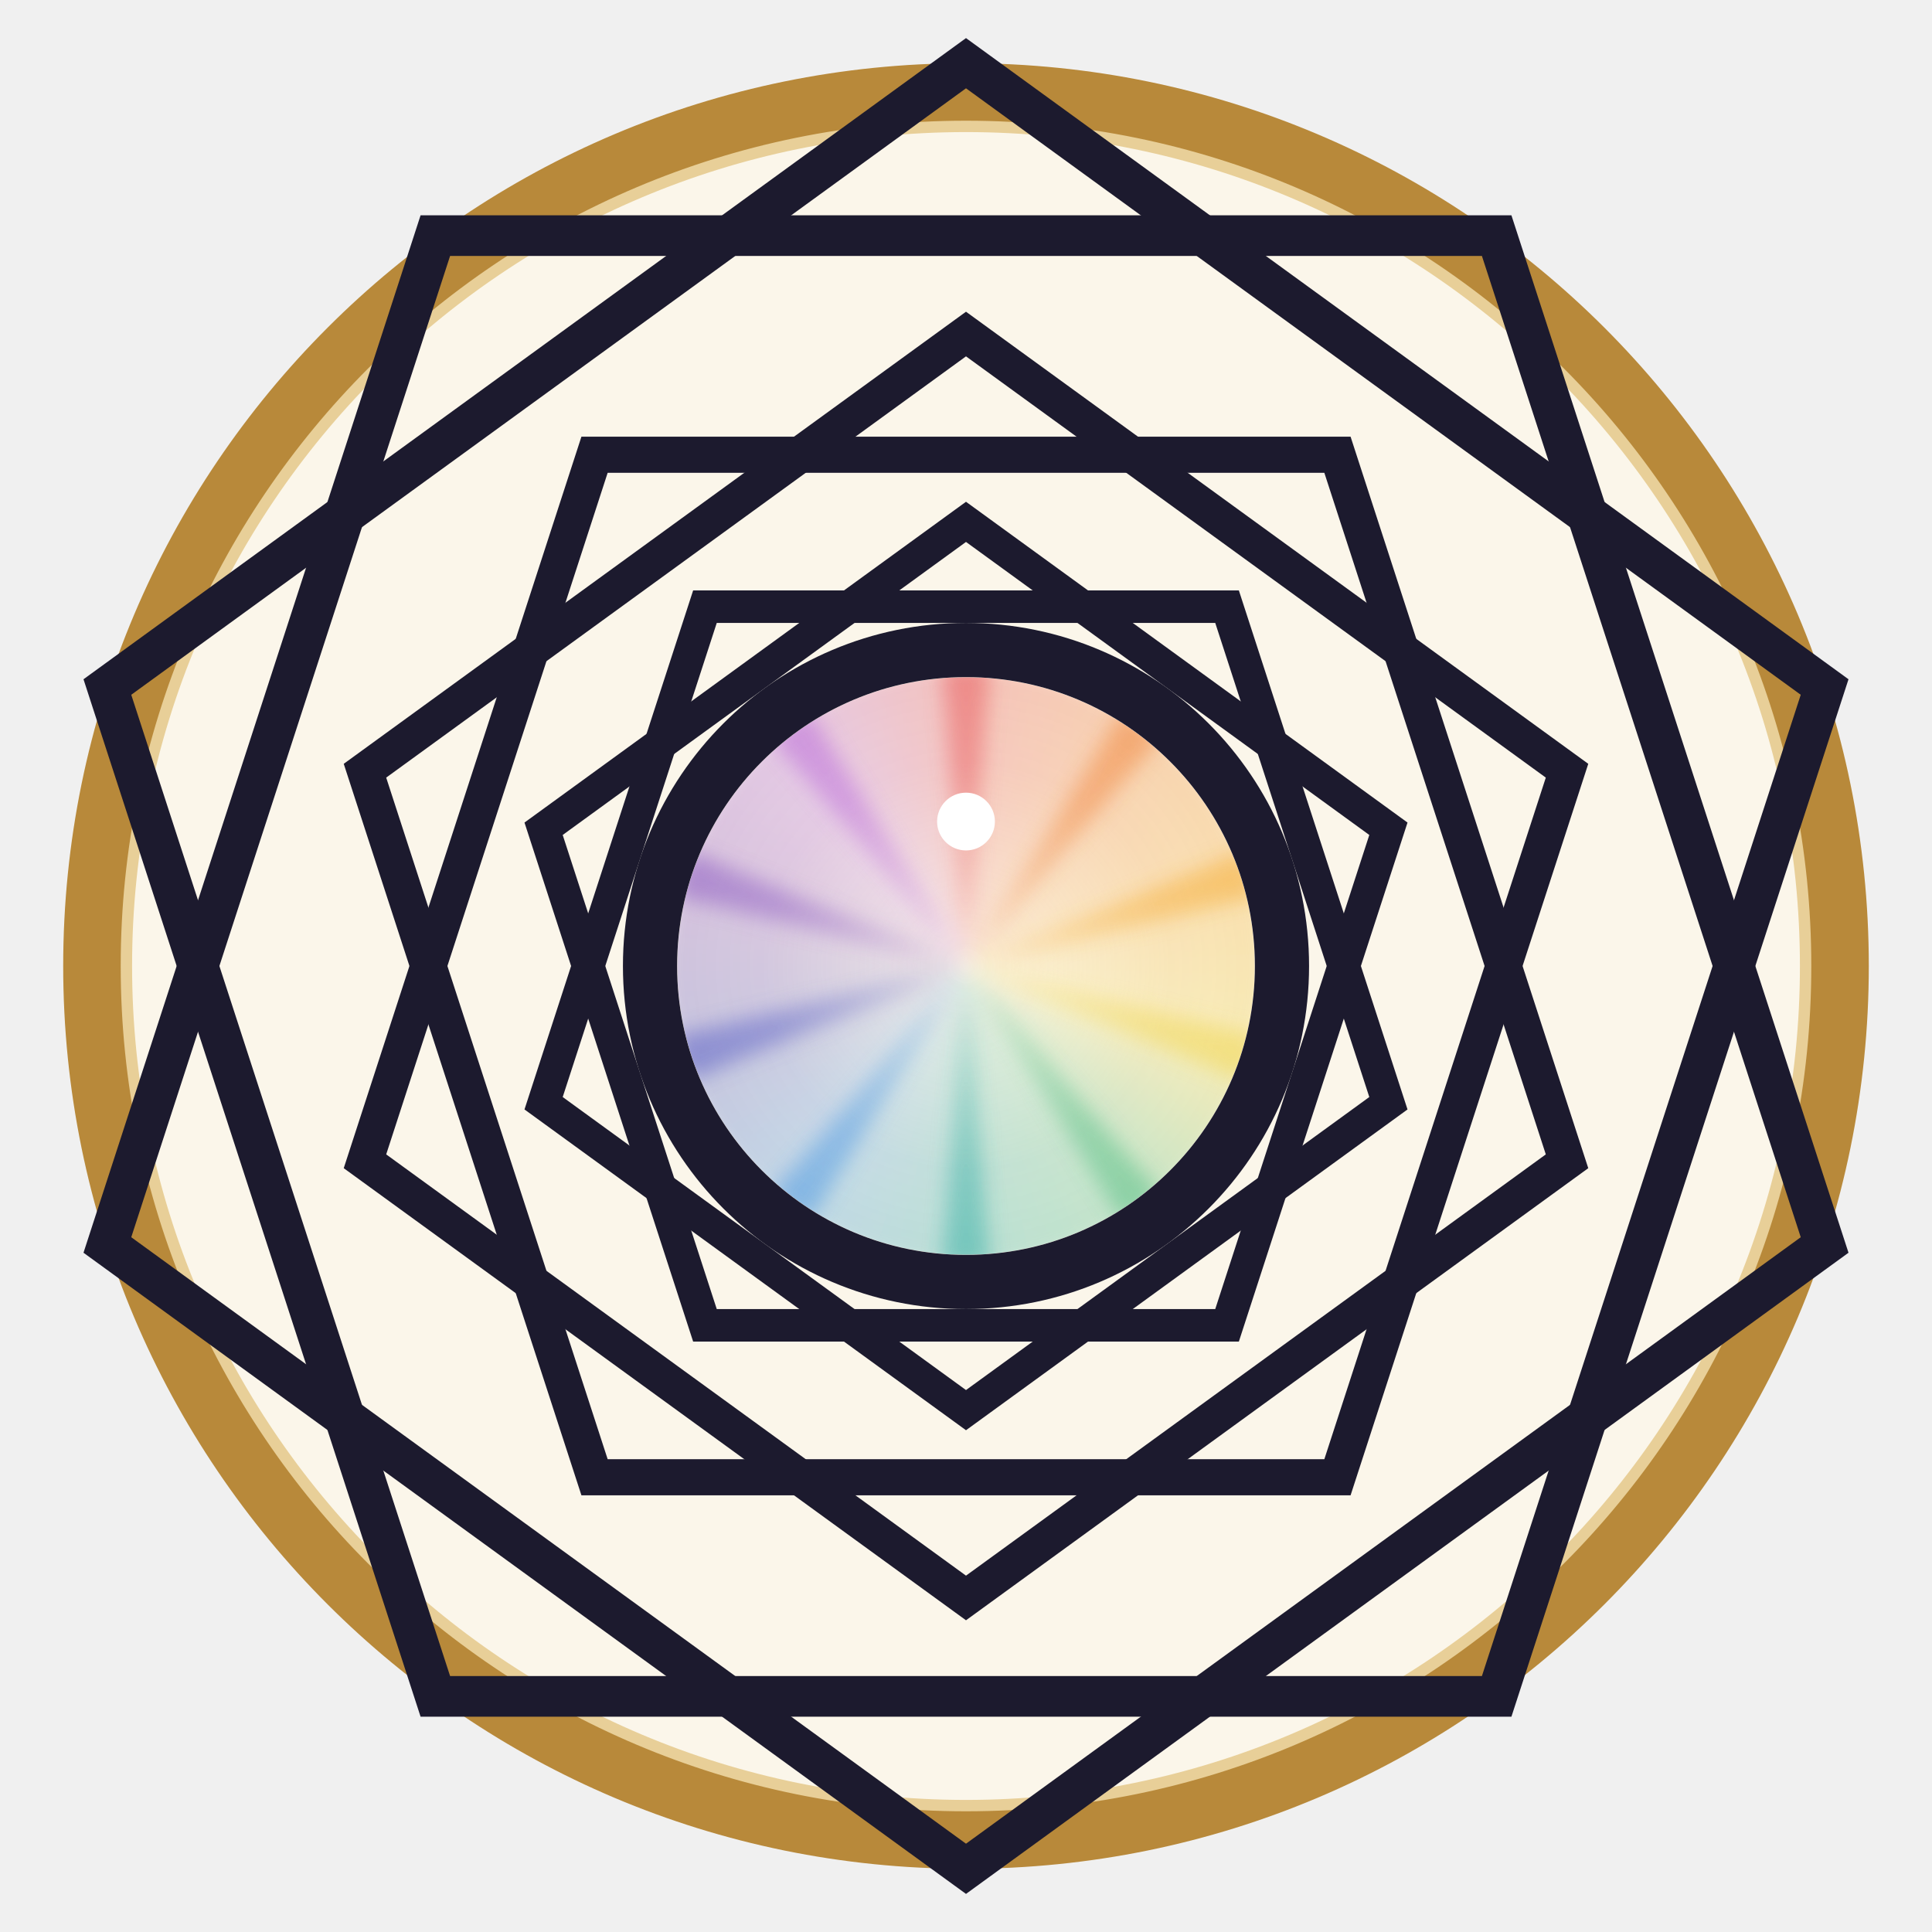
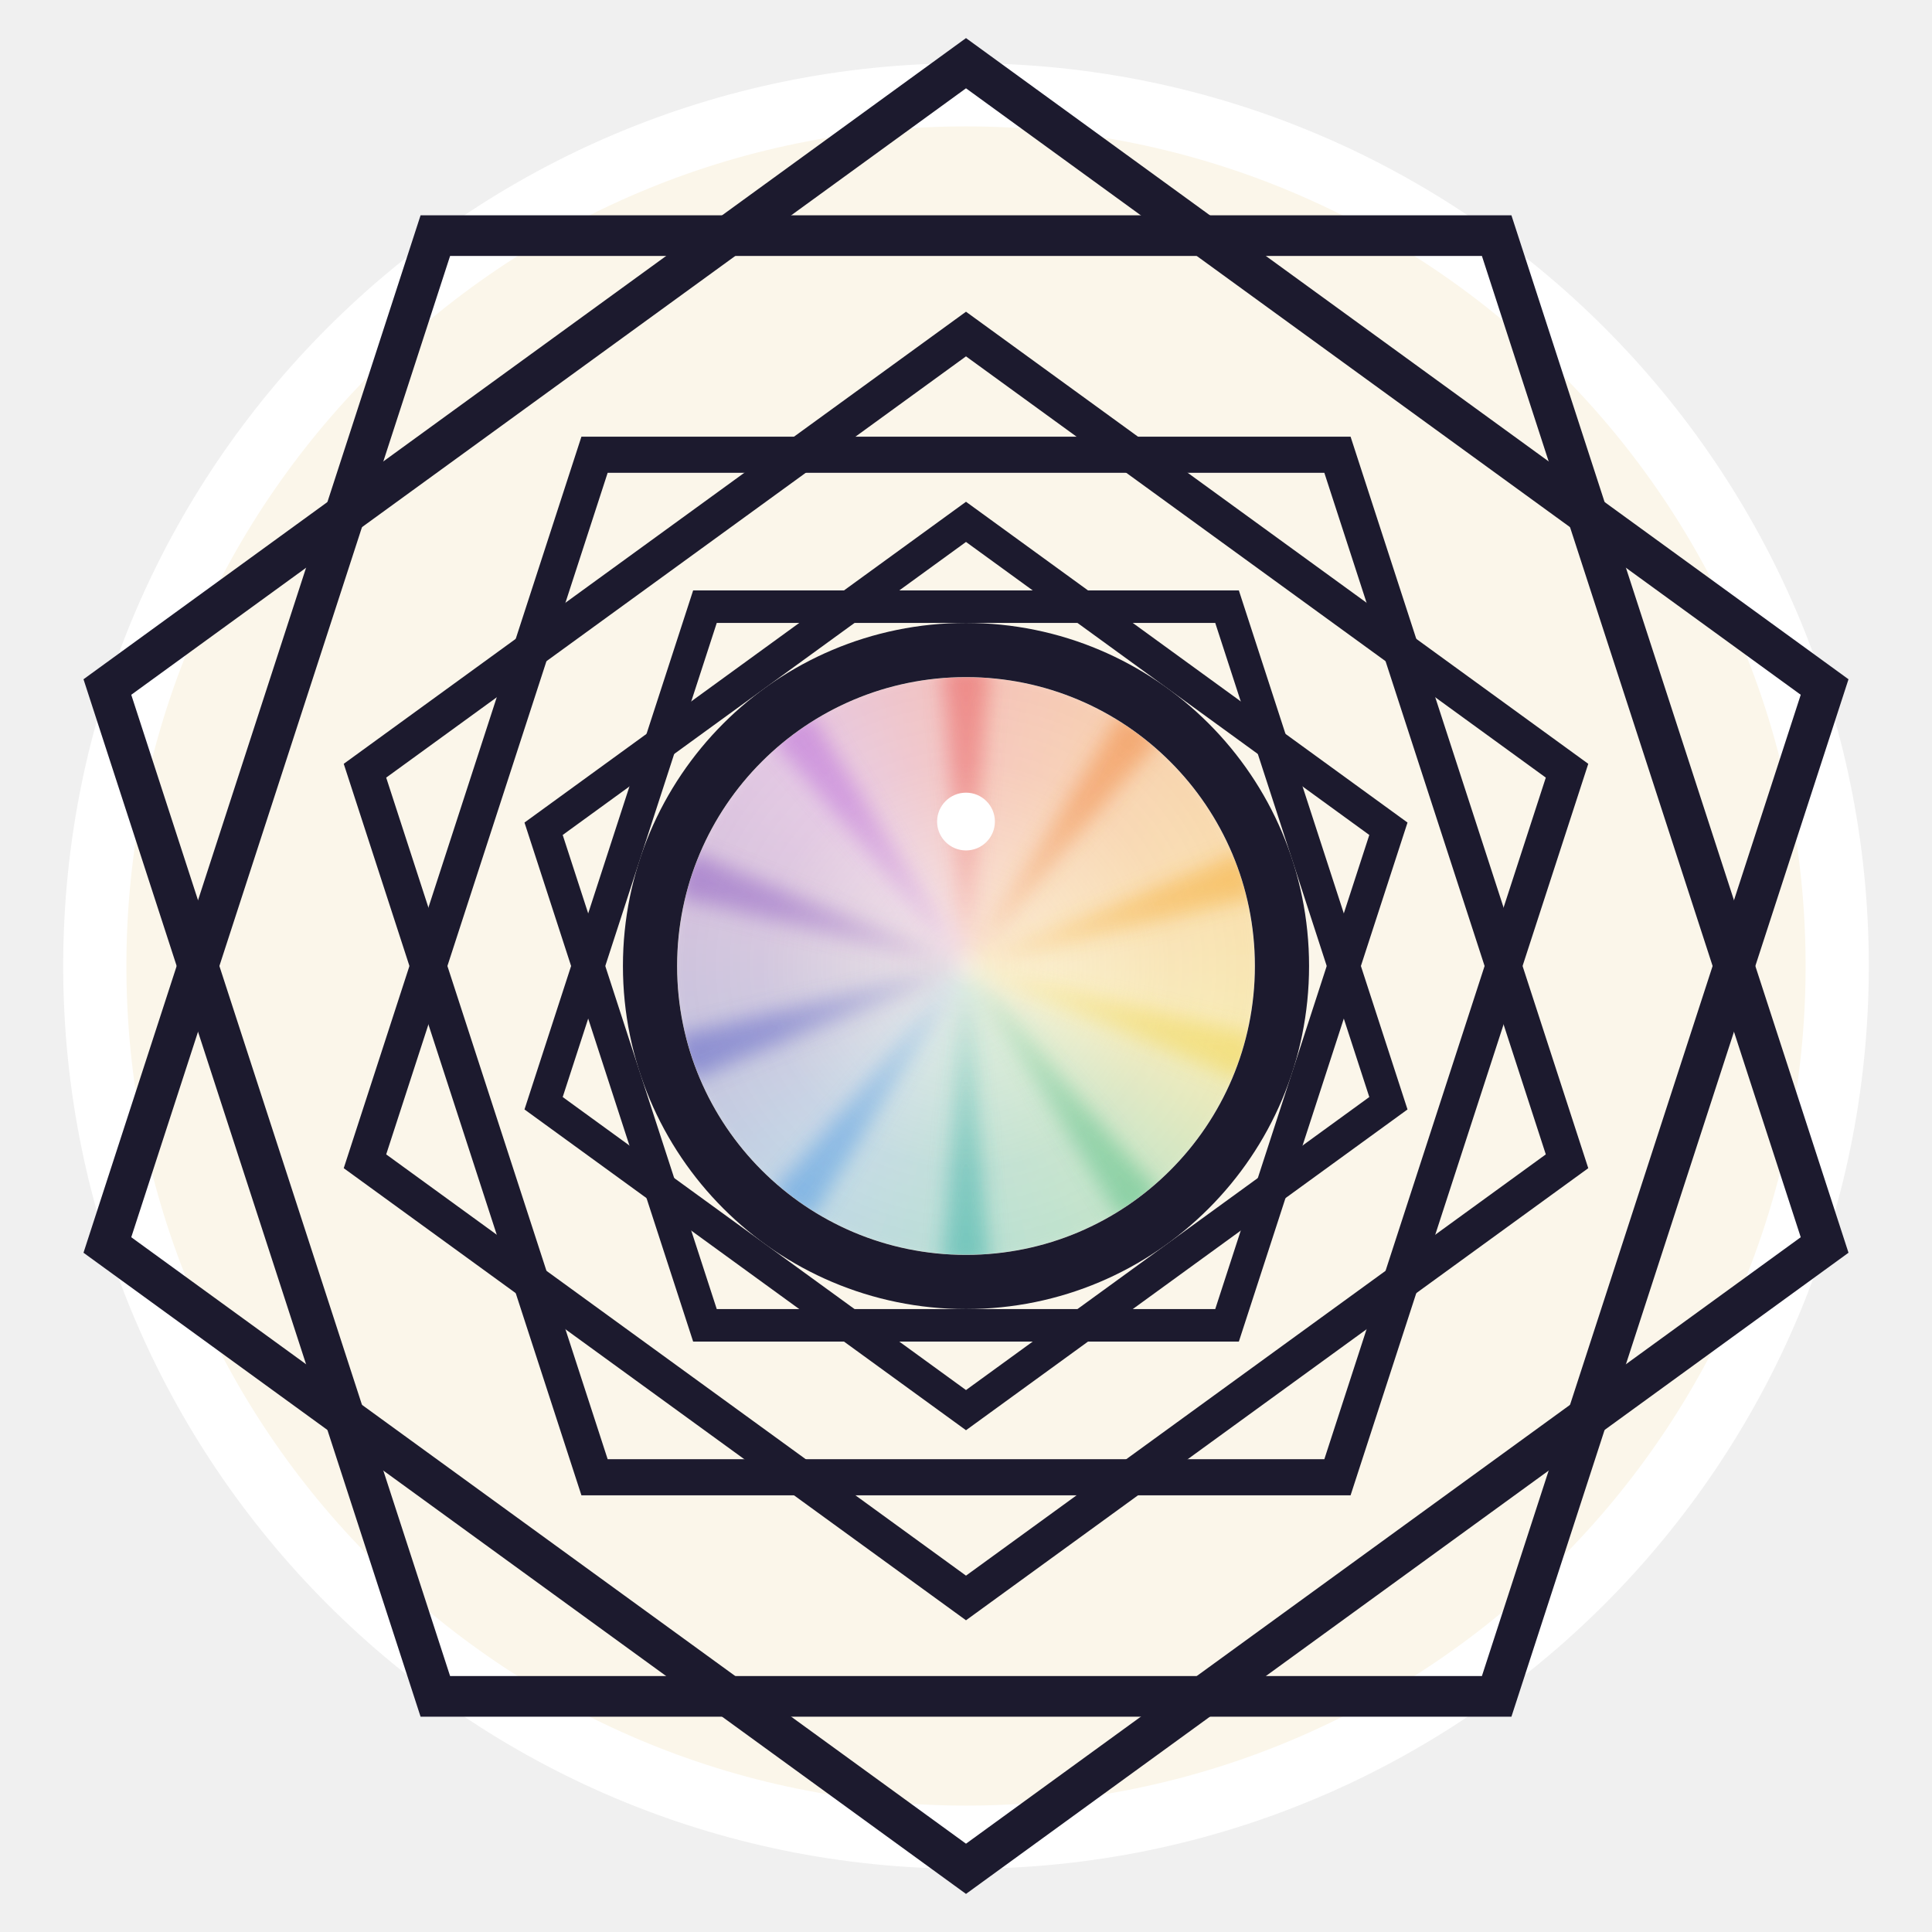
<svg xmlns="http://www.w3.org/2000/svg" viewBox="-107.00 -107.00 214.00 214.00" role="img" aria-label="Sisters of Sonder">
  <defs>
    <clipPath id="drop">
      <circle r="32.000" />
    </clipPath>
    <filter id="soft" x="-20%" y="-20%" width="140%" height="140%">
      <feGaussianBlur stdDeviation="1.120" />
    </filter>
    <radialGradient id="streak-ramp" gradientUnits="userSpaceOnUse" cx="0" cy="0" r="32.000">
      <stop offset="0" stop-color="#fff" stop-opacity=".35" />
      <stop offset=".7" stop-color="#fff" stop-opacity=".9" />
      <stop offset="1" stop-color="#fff" />
    </radialGradient>
    <mask id="streak-fade" maskUnits="userSpaceOnUse" x="-32.000" y="-32.000" width="64.000" height="64.000">
      <circle r="32.000" fill="url(#streak-ramp)" />
    </mask>
  </defs>
  <circle r="96.500" fill="#fbf6ea" />
-   <circle r="96.500" fill="none" stroke="#b8893a" stroke-width="7.000" />
-   <circle r="93.000" fill="none" stroke="#e8cf98" stroke-width="1.260" />
+   <circle r="96.500" fill="none" stroke="#ffffff" stroke-width="7.000" />
  <polygon points="0.000,-100.000 95.106,-30.902 58.779,80.902 -58.779,80.902 -95.106,-30.902" fill="none" stroke="#1c1a2e" stroke-width="4.500" stroke-linejoin="miter" />
  <polygon points="58.779,-80.902 95.106,30.902 0.000,100.000 -95.106,30.902 -58.779,-80.902" fill="none" stroke="#1c1a2e" stroke-width="4.500" stroke-linejoin="miter" />
  <polygon points="0.000,-70.000 66.574,-21.631 41.145,56.631 -41.145,56.631 -66.574,-21.631" fill="none" stroke="#1c1a2e" stroke-width="4.000" stroke-linejoin="miter" />
  <polygon points="41.145,-56.631 66.574,21.631 0.000,70.000 -66.574,21.631 -41.145,-56.631" fill="none" stroke="#1c1a2e" stroke-width="4.000" stroke-linejoin="miter" />
  <polygon points="0.000,-49.196 46.788,-15.202 28.916,39.800 -28.916,39.800 -46.788,-15.202" fill="none" stroke="#1c1a2e" stroke-width="3.600" stroke-linejoin="miter" />
  <polygon points="28.916,-39.800 46.788,15.202 0.000,49.196 -46.788,15.202 -28.916,-39.800" fill="none" stroke="#1c1a2e" stroke-width="3.600" stroke-linejoin="miter" />
  <circle r="32.000" fill="url(#water)" />
  <g clip-path="url(#drop)" mask="url(#streak-fade)" filter="url(#soft)" opacity="0.3">
    <path d="M0,0 L-0.176,-33.600 L1.348,-33.573 Z" fill="#e5494c" />
    <path d="M0,0 L0.997,-33.585 L2.519,-33.505 Z" fill="#e64c4a" />
    <path d="M0,0 L2.168,-33.530 L3.687,-33.397 Z" fill="#e74f48" />
    <path d="M0,0 L3.337,-33.434 L4.850,-33.248 Z" fill="#e75246" />
    <path d="M0,0 L4.502,-33.297 L6.008,-33.059 Z" fill="#e85444" />
    <path d="M0,0 L5.661,-33.120 L7.158,-32.829 Z" fill="#e85742" />
    <path d="M0,0 L6.814,-32.902 L8.299,-32.559 Z" fill="#e95a40" />
    <path d="M0,0 L7.958,-32.644 L9.430,-32.249 Z" fill="#ea5d3e" />
    <path d="M0,0 L9.092,-32.346 L10.550,-31.901 Z" fill="#ea603c" />
    <path d="M0,0 L10.216,-32.009 L11.657,-31.513 Z" fill="#eb623b" />
    <path d="M0,0 L11.326,-31.633 L12.750,-31.087 Z" fill="#eb6539" />
    <path d="M0,0 L12.423,-31.219 L13.827,-30.623 Z" fill="#ec6837" />
    <path d="M0,0 L13.505,-30.766 L14.887,-30.122 Z" fill="#ed6b35" />
    <path d="M0,0 L14.571,-30.276 L15.929,-29.584 Z" fill="#ed6e33" />
    <path d="M0,0 L15.619,-29.749 L16.952,-29.010 Z" fill="#ee7031" />
    <path d="M0,0 L16.647,-29.186 L17.954,-28.401 Z" fill="#ee732f" />
    <path d="M0,0 L17.656,-28.587 L18.934,-27.757 Z" fill="#ef762d" />
    <path d="M0,0 L18.643,-27.954 L19.892,-27.079 Z" fill="#f0792b" />
    <path d="M0,0 L19.607,-27.286 L20.825,-26.368 Z" fill="#f07b2a" />
    <path d="M0,0 L20.547,-26.585 L21.732,-25.626 Z" fill="#f07e2a" />
    <path d="M0,0 L21.463,-25.852 L22.613,-24.852 Z" fill="#f18029" />
    <path d="M0,0 L22.352,-25.087 L23.467,-24.047 Z" fill="#f18229" />
    <path d="M0,0 L23.214,-24.292 L24.292,-23.214 Z" fill="#f18528" />
    <path d="M0,0 L24.047,-23.467 L25.087,-22.352 Z" fill="#f28728" />
    <path d="M0,0 L24.852,-22.613 L25.852,-21.463 Z" fill="#f28a28" />
    <path d="M0,0 L25.626,-21.732 L26.585,-20.547 Z" fill="#f28c28" />
    <path d="M0,0 L26.368,-20.825 L27.286,-19.607 Z" fill="#f28e27" />
    <path d="M0,0 L27.079,-19.892 L27.954,-18.643 Z" fill="#f39127" />
    <path d="M0,0 L27.757,-18.934 L28.587,-17.656 Z" fill="#f39326" />
    <path d="M0,0 L28.401,-17.954 L29.186,-16.647 Z" fill="#f39526" />
    <path d="M0,0 L29.010,-16.952 L29.749,-15.619 Z" fill="#f39826" />
    <path d="M0,0 L29.584,-15.929 L30.276,-14.571 Z" fill="#f49a26" />
    <path d="M0,0 L30.122,-14.887 L30.766,-13.505 Z" fill="#f49d25" />
    <path d="M0,0 L30.623,-13.827 L31.219,-12.423 Z" fill="#f49f25" />
    <path d="M0,0 L31.087,-12.750 L31.633,-11.326 Z" fill="#f5a124" />
    <path d="M0,0 L31.513,-11.657 L32.009,-10.216 Z" fill="#f5a424" />
    <path d="M0,0 L31.901,-10.550 L32.346,-9.092 Z" fill="#f5a625" />
    <path d="M0,0 L32.249,-9.430 L32.644,-7.958 Z" fill="#f4a926" />
    <path d="M0,0 L32.559,-8.299 L32.902,-6.814 Z" fill="#f4ab28" />
    <path d="M0,0 L32.829,-7.158 L33.120,-5.661 Z" fill="#f4ae29" />
    <path d="M0,0 L33.059,-6.008 L33.297,-4.502 Z" fill="#f4b02b" />
    <path d="M0,0 L33.248,-4.850 L33.434,-3.337 Z" fill="#f3b32c" />
    <path d="M0,0 L33.397,-3.687 L33.530,-2.168 Z" fill="#f3b52e" />
    <path d="M0,0 L33.505,-2.519 L33.585,-0.997 Z" fill="#f2b82f" />
    <path d="M0,0 L33.573,-1.348 L33.600,0.176 Z" fill="#f2ba31" />
    <path d="M0,0 L33.600,-0.176 L33.573,1.348 Z" fill="#f2bd32" />
    <path d="M0,0 L33.585,0.997 L33.505,2.519 Z" fill="#f2bf34" />
    <path d="M0,0 L33.530,2.168 L33.397,3.687 Z" fill="#f1c235" />
    <path d="M0,0 L33.434,3.337 L33.248,4.850 Z" fill="#f1c437" />
    <path d="M0,0 L33.297,4.502 L33.059,6.008 Z" fill="#f0c738" />
    <path d="M0,0 L33.120,5.661 L32.829,7.158 Z" fill="#f0c93a" />
    <path d="M0,0 L32.902,6.814 L32.559,8.299 Z" fill="#f0cc3b" />
    <path d="M0,0 L32.644,7.958 L32.249,9.430 Z" fill="#f0ce3d" />
    <path d="M0,0 L32.346,9.092 L31.901,10.550 Z" fill="#efd13e" />
    <path d="M0,0 L32.009,10.216 L31.513,11.657 Z" fill="#ead141" />
    <path d="M0,0 L31.633,11.326 L31.087,12.750 Z" fill="#e1d044" />
    <path d="M0,0 L31.219,12.423 L30.623,13.827 Z" fill="#d8cf47" />
    <path d="M0,0 L30.766,13.505 L30.122,14.887 Z" fill="#cecd4a" />
    <path d="M0,0 L30.276,14.571 L29.584,15.929 Z" fill="#c5cc4e" />
    <path d="M0,0 L29.749,15.619 L29.010,16.952 Z" fill="#bbca51" />
    <path d="M0,0 L29.186,16.647 L28.401,17.954 Z" fill="#b2c954" />
    <path d="M0,0 L28.587,17.656 L27.757,18.934 Z" fill="#a9c858" />
    <path d="M0,0 L27.954,18.643 L27.079,19.892 Z" fill="#9fc65b" />
    <path d="M0,0 L27.286,19.607 L26.368,20.825 Z" fill="#96c55e" />
    <path d="M0,0 L26.585,20.547 L25.626,21.732 Z" fill="#8cc361" />
    <path d="M0,0 L25.852,21.463 L24.852,22.613 Z" fill="#83c265" />
    <path d="M0,0 L25.087,22.352 L24.047,23.467 Z" fill="#7ac168" />
    <path d="M0,0 L24.292,23.214 L23.214,24.292 Z" fill="#70bf6b" />
    <path d="M0,0 L23.467,24.047 L22.352,25.087 Z" fill="#67be6f" />
    <path d="M0,0 L22.613,24.852 L21.463,25.852 Z" fill="#5dbc72" />
    <path d="M0,0 L21.732,25.626 L20.547,26.585 Z" fill="#54bb75" />
    <path d="M0,0 L20.825,26.368 L19.607,27.286 Z" fill="#4bba78" />
    <path d="M0,0 L19.892,27.079 L18.643,27.954 Z" fill="#45b97b" />
    <path d="M0,0 L18.934,27.757 L17.656,28.587 Z" fill="#43b87d" />
    <path d="M0,0 L17.954,28.401 L16.647,29.186 Z" fill="#41b77f" />
    <path d="M0,0 L16.952,29.010 L15.619,29.749 Z" fill="#3fb681" />
    <path d="M0,0 L15.929,29.584 L14.571,30.276 Z" fill="#3eb584" />
    <path d="M0,0 L14.887,30.122 L13.505,30.766 Z" fill="#3cb486" />
    <path d="M0,0 L13.827,30.623 L12.423,31.219 Z" fill="#3ab388" />
    <path d="M0,0 L12.750,31.087 L11.326,31.633 Z" fill="#38b28a" />
    <path d="M0,0 L11.657,31.513 L10.216,32.009 Z" fill="#36b18c" />
    <path d="M0,0 L10.550,31.901 L9.092,32.346 Z" fill="#34b08e" />
    <path d="M0,0 L9.430,32.249 L7.958,32.644 Z" fill="#32af90" />
    <path d="M0,0 L8.299,32.559 L6.814,32.902 Z" fill="#30ae92" />
    <path d="M0,0 L7.158,32.829 L5.661,33.120 Z" fill="#2ead94" />
    <path d="M0,0 L6.008,33.059 L4.502,33.297 Z" fill="#2cac96" />
    <path d="M0,0 L4.850,33.248 L3.337,33.434 Z" fill="#2bab99" />
    <path d="M0,0 L3.687,33.397 L2.168,33.530 Z" fill="#29aa9b" />
    <path d="M0,0 L2.519,33.505 L0.997,33.585 Z" fill="#27a99d" />
    <path d="M0,0 L1.348,33.573 L-0.176,33.600 Z" fill="#25a89f" />
    <path d="M0,0 L0.176,33.600 L-1.348,33.573 Z" fill="#25a7a2" />
    <path d="M0,0 L-0.997,33.585 L-2.519,33.505 Z" fill="#26a6a5" />
    <path d="M0,0 L-2.168,33.530 L-3.687,33.397 Z" fill="#27a5a9" />
    <path d="M0,0 L-3.337,33.434 L-4.850,33.248 Z" fill="#28a3ac" />
    <path d="M0,0 L-4.502,33.297 L-6.008,33.059 Z" fill="#2aa2b0" />
    <path d="M0,0 L-5.661,33.120 L-7.158,32.829 Z" fill="#2ba0b4" />
    <path d="M0,0 L-6.814,32.902 L-8.299,32.559 Z" fill="#2c9fb7" />
    <path d="M0,0 L-7.958,32.644 L-9.430,32.249 Z" fill="#2e9ebb" />
    <path d="M0,0 L-9.092,32.346 L-10.550,31.901 Z" fill="#2f9cbe" />
    <path d="M0,0 L-10.216,32.009 L-11.657,31.513 Z" fill="#309bc2" />
    <path d="M0,0 L-11.326,31.633 L-12.750,31.087 Z" fill="#3199c5" />
    <path d="M0,0 L-12.423,31.219 L-13.827,30.623 Z" fill="#3398c9" />
    <path d="M0,0 L-13.505,30.766 L-14.887,30.122 Z" fill="#3497cc" />
    <path d="M0,0 L-14.571,30.276 L-15.929,29.584 Z" fill="#3595d0" />
    <path d="M0,0 L-15.619,29.749 L-16.952,29.010 Z" fill="#3794d4" />
    <path d="M0,0 L-16.647,29.186 L-17.954,28.401 Z" fill="#3892d7" />
    <path d="M0,0 L-17.656,28.587 L-18.934,27.757 Z" fill="#3991db" />
    <path d="M0,0 L-18.643,27.954 L-19.892,27.079 Z" fill="#3a90de" />
    <path d="M0,0 L-19.607,27.286 L-20.825,26.368 Z" fill="#3b8ddf" />
    <path d="M0,0 L-20.547,26.585 L-21.732,25.626 Z" fill="#3c8ade" />
    <path d="M0,0 L-21.463,25.852 L-22.613,24.852 Z" fill="#3d86dc" />
    <path d="M0,0 L-22.352,25.087 L-23.467,24.047 Z" fill="#3e83da" />
    <path d="M0,0 L-23.214,24.292 L-24.292,23.214 Z" fill="#3f7fd8" />
    <path d="M0,0 L-24.047,23.467 L-25.087,22.352 Z" fill="#407bd7" />
    <path d="M0,0 L-24.852,22.613 L-25.852,21.463 Z" fill="#4078d5" />
    <path d="M0,0 L-25.626,21.732 L-26.585,20.547 Z" fill="#4174d4" />
    <path d="M0,0 L-26.368,20.825 L-27.286,19.607 Z" fill="#4271d2" />
    <path d="M0,0 L-27.079,19.892 L-27.954,18.643 Z" fill="#436dd0" />
    <path d="M0,0 L-27.757,18.934 L-28.587,17.656 Z" fill="#446ace" />
    <path d="M0,0 L-28.401,17.954 L-29.186,16.647 Z" fill="#4566cd" />
    <path d="M0,0 L-29.010,16.952 L-29.749,15.619 Z" fill="#4563cb" />
    <path d="M0,0 L-29.584,15.929 L-30.276,14.571 Z" fill="#465fca" />
    <path d="M0,0 L-30.122,14.887 L-30.766,13.505 Z" fill="#475bc8" />
    <path d="M0,0 L-30.623,13.827 L-31.219,12.423 Z" fill="#4858c6" />
    <path d="M0,0 L-31.087,12.750 L-31.633,11.326 Z" fill="#4954c4" />
    <path d="M0,0 L-31.513,11.657 L-32.009,10.216 Z" fill="#4a51c3" />
    <path d="M0,0 L-31.901,10.550 L-32.346,9.092 Z" fill="#4c4fc2" />
    <path d="M0,0 L-32.249,9.430 L-32.644,7.958 Z" fill="#4e4ec2" />
    <path d="M0,0 L-32.559,8.299 L-32.902,6.814 Z" fill="#524ec2" />
    <path d="M0,0 L-32.829,7.158 L-33.120,5.661 Z" fill="#544ec1" />
    <path d="M0,0 L-33.059,6.008 L-33.297,4.502 Z" fill="#584dc1" />
    <path d="M0,0 L-33.248,4.850 L-33.434,3.337 Z" fill="#5a4dc1" />
    <path d="M0,0 L-33.397,3.687 L-33.530,2.168 Z" fill="#5e4cc1" />
    <path d="M0,0 L-33.505,2.519 L-33.585,0.997 Z" fill="#604cc1" />
    <path d="M0,0 L-33.573,1.348 L-33.600,-0.176 Z" fill="#644cc1" />
    <path d="M0,0 L-33.600,0.176 L-33.573,-1.348 Z" fill="#664bc0" />
    <path d="M0,0 L-33.585,-0.997 L-33.505,-2.519 Z" fill="#6a4bc0" />
    <path d="M0,0 L-33.530,-2.168 L-33.397,-3.687 Z" fill="#6c4bc0" />
    <path d="M0,0 L-33.434,-3.337 L-33.248,-4.850 Z" fill="#704ac0" />
    <path d="M0,0 L-33.297,-4.502 L-33.059,-6.008 Z" fill="#724ac0" />
    <path d="M0,0 L-33.120,-5.661 L-32.829,-7.158 Z" fill="#7649c0" />
    <path d="M0,0 L-32.902,-6.814 L-32.559,-8.299 Z" fill="#7849bf" />
    <path d="M0,0 L-32.644,-7.958 L-32.249,-9.430 Z" fill="#7c49bf" />
    <path d="M0,0 L-32.346,-9.092 L-31.901,-10.550 Z" fill="#7e48bf" />
    <path d="M0,0 L-32.009,-10.216 L-31.513,-11.657 Z" fill="#8148c0" />
    <path d="M0,0 L-31.633,-11.326 L-31.087,-12.750 Z" fill="#844ac1" />
    <path d="M0,0 L-31.219,-12.423 L-30.623,-13.827 Z" fill="#874ac2" />
    <path d="M0,0 L-30.766,-13.505 L-30.122,-14.887 Z" fill="#8a4cc3" />
    <path d="M0,0 L-30.276,-14.571 L-29.584,-15.929 Z" fill="#8d4cc5" />
    <path d="M0,0 L-29.749,-15.619 L-29.010,-16.952 Z" fill="#904ec6" />
    <path d="M0,0 L-29.186,-16.647 L-28.401,-17.954 Z" fill="#924ec7" />
    <path d="M0,0 L-28.587,-17.656 L-27.757,-18.934 Z" fill="#9550c9" />
    <path d="M0,0 L-27.954,-18.643 L-27.079,-19.892 Z" fill="#9850ca" />
    <path d="M0,0 L-27.286,-19.607 L-26.368,-20.825 Z" fill="#9b52cb" />
    <path d="M0,0 L-26.585,-20.547 L-25.626,-21.732 Z" fill="#9e52cc" />
    <path d="M0,0 L-25.852,-21.463 L-24.852,-22.613 Z" fill="#a154ce" />
    <path d="M0,0 L-25.087,-22.352 L-24.047,-23.467 Z" fill="#a354cf" />
    <path d="M0,0 L-24.292,-23.214 L-23.214,-24.292 Z" fill="#a656d0" />
    <path d="M0,0 L-23.467,-24.047 L-22.352,-25.087 Z" fill="#a956d2" />
    <path d="M0,0 L-22.613,-24.852 L-21.463,-25.852 Z" fill="#ac58d3" />
    <path d="M0,0 L-21.732,-25.626 L-20.547,-26.585 Z" fill="#af58d4" />
    <path d="M0,0 L-20.825,-26.368 L-19.607,-27.286 Z" fill="#b25ad5" />
    <path d="M0,0 L-19.892,-27.079 L-18.643,-27.954 Z" fill="#b45ad2" />
    <path d="M0,0 L-18.934,-27.757 L-17.656,-28.587 Z" fill="#b758cb" />
    <path d="M0,0 L-17.954,-28.401 L-16.647,-29.186 Z" fill="#ba58c3" />
    <path d="M0,0 L-16.952,-29.010 L-15.619,-29.749 Z" fill="#bd56bb" />
    <path d="M0,0 L-15.929,-29.584 L-14.571,-30.276 Z" fill="#c056b4" />
    <path d="M0,0 L-14.887,-30.122 L-13.505,-30.766 Z" fill="#c254ac" />
    <path d="M0,0 L-13.827,-30.623 L-12.423,-31.219 Z" fill="#c554a5" />
    <path d="M0,0 L-12.750,-31.087 L-11.326,-31.633 Z" fill="#c8529d" />
    <path d="M0,0 L-11.657,-31.513 L-10.216,-32.009 Z" fill="#cb5295" />
    <path d="M0,0 L-10.550,-31.901 L-9.092,-32.346 Z" fill="#cd508e" />
    <path d="M0,0 L-9.430,-32.249 L-7.958,-32.644 Z" fill="#d05086" />
    <path d="M0,0 L-8.299,-32.559 L-6.814,-32.902 Z" fill="#d34e7e" />
    <path d="M0,0 L-7.158,-32.829 L-5.661,-33.120 Z" fill="#d64e77" />
    <path d="M0,0 L-6.008,-33.059 L-4.502,-33.297 Z" fill="#d84c6f" />
    <path d="M0,0 L-4.850,-33.248 L-3.337,-33.434 Z" fill="#db4c68" />
    <path d="M0,0 L-3.687,-33.397 L-2.168,-33.530 Z" fill="#de4a60" />
    <path d="M0,0 L-2.519,-33.505 L-0.997,-33.585 Z" fill="#e14a58" />
    <path d="M0,0 L-1.348,-33.573 L0.176,-33.600 Z" fill="#e44851" />
  </g>
  <g clip-path="url(#drop)" mask="url(#streak-fade)" filter="url(#soft)" opacity="0.45">
    <path d="M0,0 L-2.636,-33.496 L2.636,-33.496 Z" fill="#e5484d" />
    <path d="M0,0 L17.556,-28.649 L21.821,-25.550 Z" fill="#f07a2a" />
    <path d="M0,0 L31.042,-12.858 L32.672,-7.844 Z" fill="#f5a524" />
    <path d="M0,0 L32.672,7.844 L31.042,12.858 Z" fill="#efd23f" />
    <path d="M0,0 L21.821,25.550 L17.556,28.649 Z" fill="#46b97a" />
    <path d="M0,0 L2.636,33.496 L-2.636,33.496 Z" fill="#24a8a0" />
    <path d="M0,0 L-17.556,28.649 L-21.821,25.550 Z" fill="#3b8fe0" />
    <path d="M0,0 L-31.042,12.858 L-32.672,7.844 Z" fill="#4a4fc2" />
    <path d="M0,0 L-32.672,-7.844 L-31.042,-12.858 Z" fill="#8048bf" />
    <path d="M0,0 L-21.821,-25.550 L-17.556,-28.649 Z" fill="#b35ad6" />
  </g>
  <circle r="35.000" fill="none" stroke="#1c1a2e" stroke-width="6.000" />
  <circle cx="0.000" cy="-16.000" r="3.200" fill="#ffffff" />
</svg>
